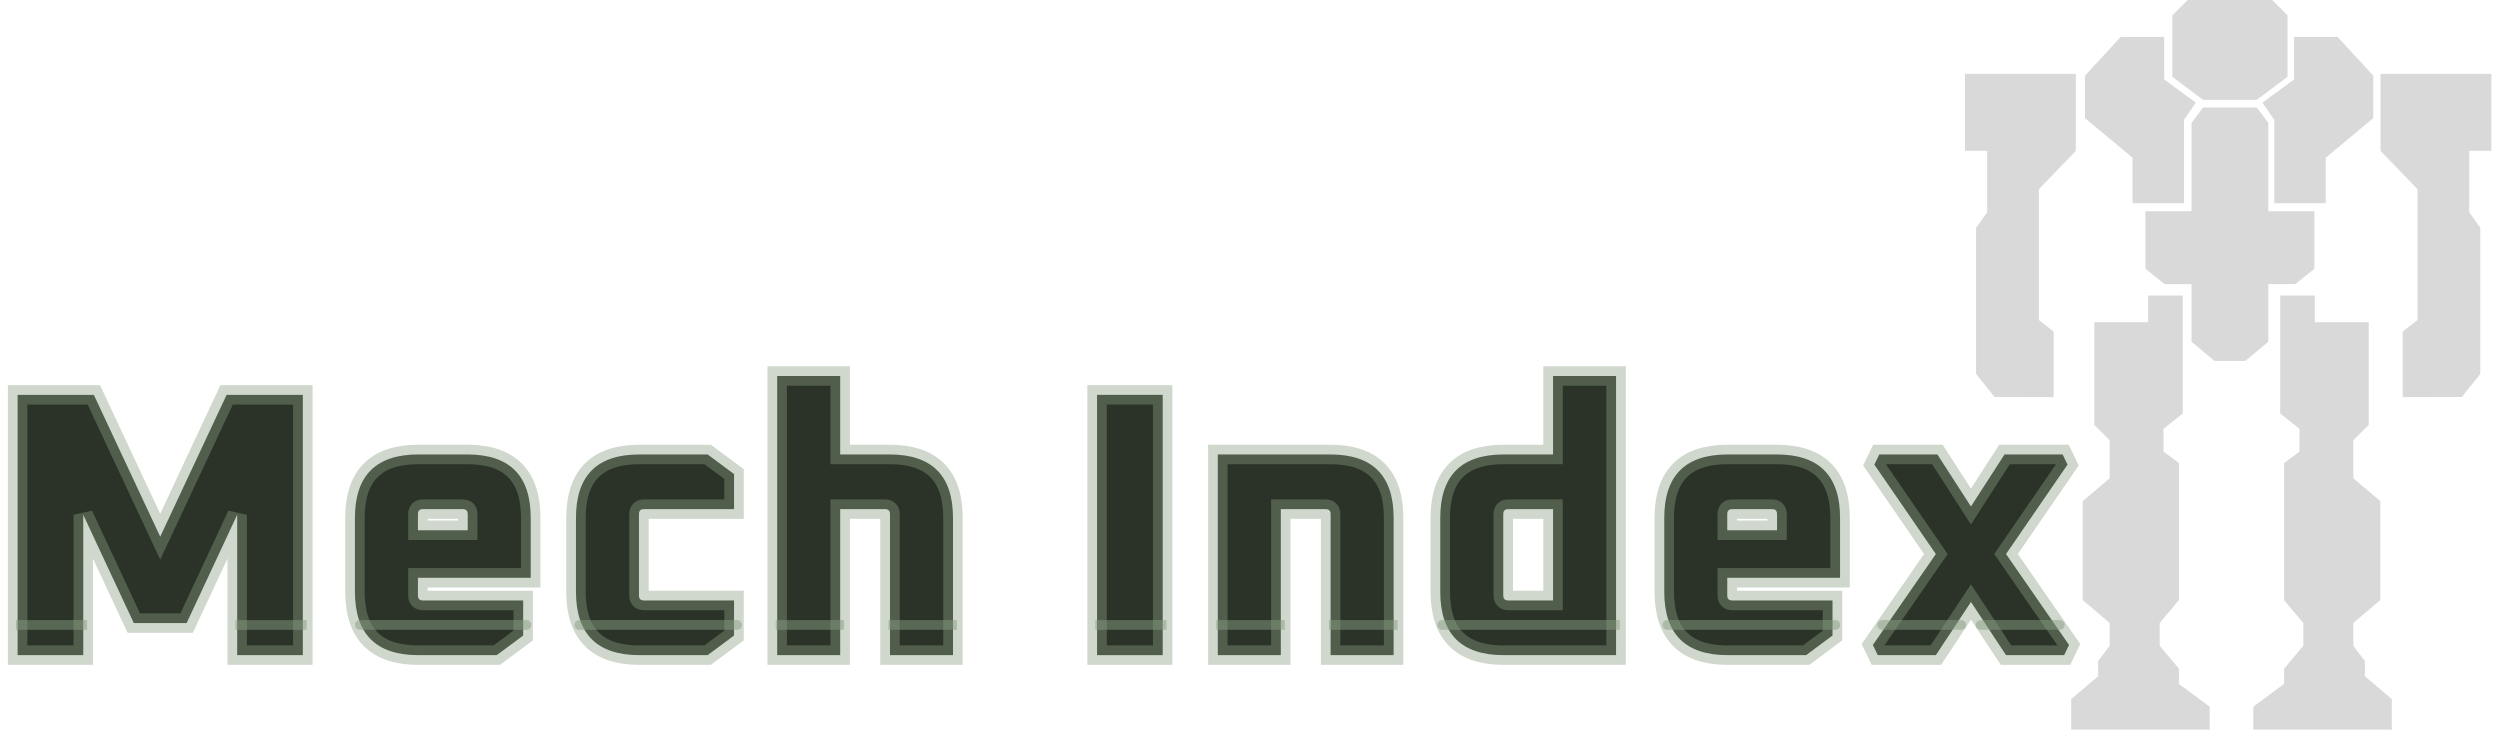
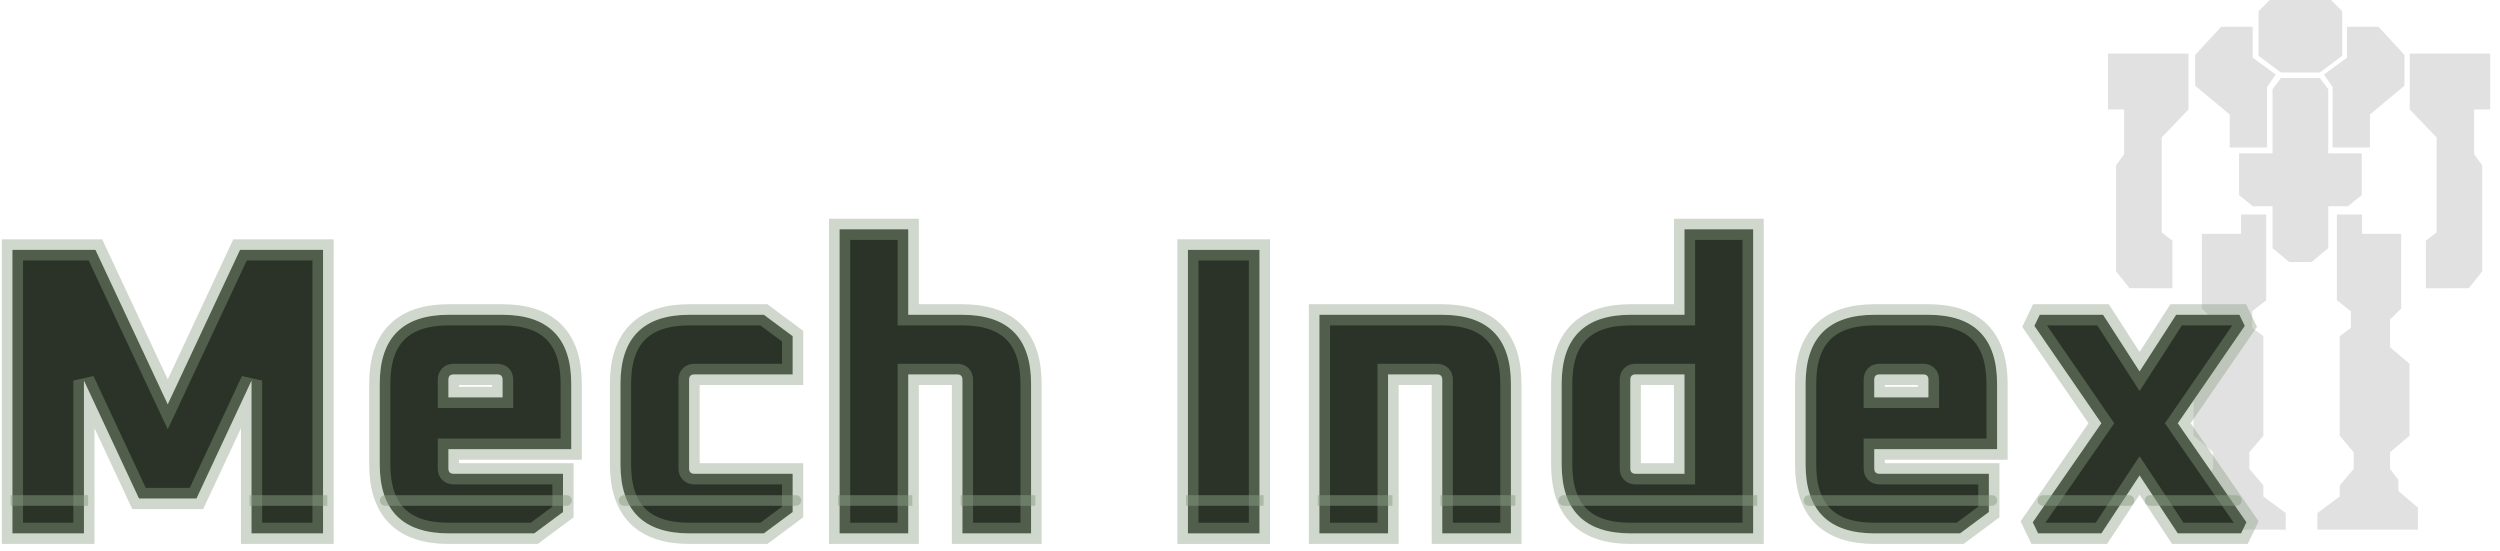
- <svg xmlns="http://www.w3.org/2000/svg" width="257" height="75" viewBox="0 0 257 75" fill="none">
-   <path fill-rule="evenodd" clip-rule="evenodd" d="M229.236 0H224.894L223.315 1.579V7.895L226.473 10.263H229.236H232L235.158 7.895V1.579L233.579 0H229.236Z" fill="#D9D9D9" />
-   <path fill-rule="evenodd" clip-rule="evenodd" d="M229.237 11.053H226.474L225.29 12.632V21.711H220.553V27.632L222.526 29.211H225.29V35.132L227.658 37.105H229.237H230.816L233.184 35.132V29.211H235.947L237.921 27.632V21.711H233.184L233.18 12.629L232 11.053H229.237Z" fill="#D9D9D9" />
-   <path d="M235.831 8.169L232.576 10.553L233.796 12.325V20.886H239.086V16.215L243.968 12.143V7.771L240.306 3.797H235.831V8.169Z" fill="#D9D9D9" />
-   <path d="M222.479 8.169L225.734 10.553L224.513 12.325V20.886H219.224V16.215L214.341 12.143V7.772L218.003 3.797H222.479V8.169Z" fill="#D9D9D9" />
-   <path d="M202 7.595H213.393V15.503L209.595 19.457V32.9L211.114 34.086V40.823L205.038 40.808L203.139 38.435V23.41L204.279 21.829V15.503H202V7.595Z" fill="#D9D9D9" />
-   <path d="M256.114 7.595H244.722V15.503L248.519 19.457V32.9L247 34.086V40.823L253.076 40.808L254.975 38.435V23.41L253.836 21.829V15.503H256.114V7.595Z" fill="#D9D9D9" />
-   <path d="M237.966 30.38H234.406V42.513L236.384 44.079V46.427L234.802 47.602V61.692L236.78 64.041V66.389L234.802 68.737V70.303L231.637 72.652V75H245.878V71.869L243.109 69.52V67.955L241.922 66.389V64.041L244.691 61.692V51.516L241.922 49.167V45.253L243.504 43.688V33.12H237.966L237.966 30.38Z" fill="#D9D9D9" />
-   <path d="M220.829 30.38H224.389V42.513L222.411 44.079V46.427L223.994 47.602V61.692L222.016 64.041V66.389L223.994 68.737V70.303L227.158 72.652V75H212.918V71.869L215.687 69.52V67.955L216.873 66.389V64.041L214.104 61.692V51.516L216.873 49.167V45.253L215.291 43.688V33.12H220.829L220.829 30.38Z" fill="#D9D9D9" />
-   <path d="M1.811 67.349V40.59H9.645L16.471 55.172L23.296 40.59H31.13V67.349H24.382V52.922L19.185 64.053H13.756L8.559 52.922V67.349H1.811Z" fill="#2B3328" />
-   <path d="M36.486 60.834V53.233C36.486 48.889 38.658 46.717 43.001 46.717H48.043C52.387 46.717 54.558 48.889 54.558 53.233V59.399H42.963V61.222C42.963 61.558 43.131 61.726 43.467 61.726H53.783V65.332L51.068 67.349H43.001C38.658 67.349 36.486 65.177 36.486 60.834ZM42.963 54.513H48.082V52.845C48.082 52.509 47.914 52.341 47.578 52.341H43.467C43.131 52.341 42.963 52.509 42.963 52.845V54.513Z" fill="#2B3328" />
-   <path d="M59.21 60.834V53.233C59.21 48.889 61.382 46.717 65.725 46.717H72.745L75.459 48.734V52.341H66.19C65.854 52.341 65.686 52.509 65.686 52.845V61.222C65.686 61.558 65.854 61.726 66.19 61.726H75.459V65.332L72.745 67.349H65.725C61.382 67.349 59.21 65.177 59.21 60.834Z" fill="#2B3328" />
-   <path d="M79.895 67.349V38.651H86.372V46.717H91.452C95.796 46.717 97.968 48.889 97.968 53.233V67.349H91.491V52.845C91.491 52.509 91.323 52.341 90.987 52.341H86.372V67.349H79.895Z" fill="#2B3328" />
-   <path d="M112.778 67.349V40.59H119.526V67.349H112.778Z" fill="#2B3328" />
-   <path d="M125.191 67.349V46.717H136.748C141.092 46.717 143.264 48.889 143.264 53.233V67.349H136.787V52.845C136.787 52.509 136.619 52.341 136.283 52.341H131.668V67.349H125.191Z" fill="#2B3328" />
-   <path d="M148.059 60.834V53.233C148.059 48.889 150.231 46.717 154.574 46.717H159.655V38.651H166.131V67.349H154.574C150.231 67.349 148.059 65.177 148.059 60.834ZM154.536 61.222C154.536 61.558 154.704 61.726 155.04 61.726H159.655V52.341H155.04C154.704 52.341 154.536 52.509 154.536 52.845V61.222Z" fill="#2B3328" />
-   <path d="M171.086 60.834V53.233C171.086 48.889 173.258 46.717 177.601 46.717H182.643C186.986 46.717 189.158 48.889 189.158 53.233V59.399H177.562V61.222C177.562 61.558 177.73 61.726 178.066 61.726H188.382V65.332L185.668 67.349H177.601C173.258 67.349 171.086 65.177 171.086 60.834ZM177.562 54.513H182.681V52.845C182.681 52.509 182.513 52.341 182.177 52.341H178.066C177.73 52.341 177.562 52.509 177.562 52.845V54.513Z" fill="#2B3328" />
-   <path d="M192.53 66.302L199.006 56.956L192.685 47.764L193.189 46.717H199.161L202.613 52.069L206.064 46.717H212.037L212.541 47.764L206.22 56.956L212.696 66.302L212.192 67.349H206.22L202.613 61.881L199.006 67.349H193.034L192.53 66.302Z" fill="#2B3328" />
-   <path d="M1.811 67.349V40.59H9.645L16.471 55.172L23.296 40.59H31.13V67.349H24.382V52.922L19.185 64.053H13.756L8.559 52.922V67.349H1.811Z" stroke="#899D82" stroke-opacity="0.4" stroke-width="2" />
-   <path d="M36.486 60.834V53.233C36.486 48.889 38.658 46.717 43.001 46.717H48.043C52.387 46.717 54.558 48.889 54.558 53.233V59.399H42.963V61.222C42.963 61.558 43.131 61.726 43.467 61.726H53.783V65.332L51.068 67.349H43.001C38.658 67.349 36.486 65.177 36.486 60.834ZM42.963 54.513H48.082V52.845C48.082 52.509 47.914 52.341 47.578 52.341H43.467C43.131 52.341 42.963 52.509 42.963 52.845V54.513Z" stroke="#899D82" stroke-opacity="0.4" stroke-width="2" />
-   <path d="M59.21 60.834V53.233C59.21 48.889 61.382 46.717 65.725 46.717H72.745L75.459 48.734V52.341H66.19C65.854 52.341 65.686 52.509 65.686 52.845V61.222C65.686 61.558 65.854 61.726 66.19 61.726H75.459V65.332L72.745 67.349H65.725C61.382 67.349 59.21 65.177 59.21 60.834Z" stroke="#899D82" stroke-opacity="0.4" stroke-width="2" />
-   <path d="M79.895 67.349V38.651H86.372V46.717H91.452C95.796 46.717 97.968 48.889 97.968 53.233V67.349H91.491V52.845C91.491 52.509 91.323 52.341 90.987 52.341H86.372V67.349H79.895Z" stroke="#899D82" stroke-opacity="0.4" stroke-width="2" />
-   <path d="M112.778 67.349V40.59H119.526V67.349H112.778Z" stroke="#899D82" stroke-opacity="0.4" stroke-width="2" />
-   <path d="M125.191 67.349V46.717H136.748C141.092 46.717 143.264 48.889 143.264 53.233V67.349H136.787V52.845C136.787 52.509 136.619 52.341 136.283 52.341H131.668V67.349H125.191Z" stroke="#899D82" stroke-opacity="0.4" stroke-width="2" />
-   <path d="M148.059 60.834V53.233C148.059 48.889 150.231 46.717 154.574 46.717H159.655V38.651H166.131V67.349H154.574C150.231 67.349 148.059 65.177 148.059 60.834ZM154.536 61.222C154.536 61.558 154.704 61.726 155.04 61.726H159.655V52.341H155.04C154.704 52.341 154.536 52.509 154.536 52.845V61.222Z" stroke="#899D82" stroke-opacity="0.4" stroke-width="2" />
-   <path d="M171.086 60.834V53.233C171.086 48.889 173.258 46.717 177.601 46.717H182.643C186.986 46.717 189.158 48.889 189.158 53.233V59.399H177.562V61.222C177.562 61.558 177.73 61.726 178.066 61.726H188.382V65.332L185.668 67.349H177.601C173.258 67.349 171.086 65.177 171.086 60.834ZM177.562 54.513H182.681V52.845C182.681 52.509 182.513 52.341 182.177 52.341H178.066C177.73 52.341 177.562 52.509 177.562 52.845V54.513Z" stroke="#899D82" stroke-opacity="0.4" stroke-width="2" />
-   <path d="M192.53 66.302L199.006 56.956L192.685 47.764L193.189 46.717H199.161L202.613 52.069L206.064 46.717H212.037L212.541 47.764L206.22 56.956L212.696 66.302L212.192 67.349H206.22L202.613 61.881L199.006 67.349H193.034L192.53 66.302Z" stroke="#899D82" stroke-opacity="0.4" stroke-width="2" />
-   <path d="M8.453 64.746L8.953 64.746L8.953 63.746L8.453 63.746L8.453 64.746ZM1.636 64.746L8.453 64.746L8.453 63.746L1.636 63.746L1.636 64.746Z" fill="#899D82" fill-opacity="0.5" />
-   <path d="M31.034 64.748L31.534 64.748L31.534 63.748L31.034 63.748L31.034 64.748ZM24.197 64.748L31.034 64.748L31.034 63.748L24.197 63.748L24.197 64.748Z" fill="#899D82" fill-opacity="0.5" />
-   <path d="M36.992 64.245H54.118" stroke="#899D82" stroke-opacity="0.5" stroke-linecap="round" />
-   <path d="M59.549 64.245L75.776 64.245" stroke="#899D82" stroke-opacity="0.5" stroke-linecap="round" />
-   <path d="M86.26 64.745L86.76 64.745L86.76 63.745L86.26 63.745L86.26 64.745ZM79.746 64.745L86.26 64.745L86.26 63.745L79.746 63.745L79.746 64.745Z" fill="#899D82" fill-opacity="0.5" />
-   <path d="M97.87 64.745L98.37 64.745L98.37 63.745L97.87 63.745L97.87 64.745ZM91.33 64.745L97.87 64.745L97.87 63.745L91.33 63.745L91.33 64.745Z" fill="#899D82" fill-opacity="0.5" />
-   <path d="M119.419 64.745L119.919 64.745L119.919 63.745L119.419 63.745L119.419 64.745ZM112.597 64.745L119.419 64.745L119.419 63.745L112.597 63.745L112.597 64.745Z" fill="#899D82" fill-opacity="0.5" />
-   <path d="M131.581 64.745L132.081 64.745L132.081 63.745L131.581 63.745L131.581 64.745ZM125.028 64.745L131.581 64.745L131.581 63.745L125.028 63.745L125.028 64.745Z" fill="#899D82" fill-opacity="0.5" />
-   <path d="M143.181 64.745L143.681 64.745L143.681 63.745L143.181 63.745L143.181 64.745ZM136.616 64.745L143.181 64.745L143.181 63.745L136.616 63.745L136.616 64.745Z" fill="#899D82" fill-opacity="0.5" />
-   <path d="M148.259 63.745C147.983 63.745 147.759 63.969 147.759 64.245C147.759 64.522 147.983 64.745 148.259 64.745L148.259 63.745ZM166.024 64.745L166.524 64.745L166.524 63.745L166.024 63.745L166.024 64.745ZM148.259 64.745L166.024 64.745L166.024 63.745L148.259 63.745L148.259 64.745Z" fill="#899D82" fill-opacity="0.5" />
-   <path d="M171.405 64.245L188.669 64.245" stroke="#899D82" stroke-opacity="0.5" stroke-linecap="round" />
-   <path d="M193.479 64.245L201.62 64.245" stroke="#899D82" stroke-opacity="0.5" stroke-linecap="round" />
-   <path d="M203.602 64.245H211.746" stroke="#899D82" stroke-opacity="0.5" stroke-linecap="round" />
+ <svg xmlns="http://www.w3.org/2000/svg" width="236" height="52" viewBox="0 0 236 52" fill="none">
+   <path fill-rule="evenodd" clip-rule="evenodd" d="M217.158 0H214.263L213.21 1.053V5.263L215.316 6.842H217.158H219L221.105 5.263V1.053L220.053 0H217.158Z" fill="#D9D9D9" fill-opacity="0.8" />
+   <path fill-rule="evenodd" clip-rule="evenodd" d="M217.158 7.368H215.316L214.526 8.421V14.474H211.368V18.421L212.684 19.474H214.526V23.421L216.105 24.737H217.158H218.21L219.789 23.421V19.474H221.631L222.947 18.421V14.474H219.789L219.786 8.42L219 7.368H217.158Z" fill="#D9D9D9" fill-opacity="0.8" />
+   <path d="M221.554 5.446L219.384 7.036L220.198 8.217V13.924H223.724V10.81L226.979 8.095V5.181L224.537 2.532H221.554V5.446Z" fill="#D9D9D9" fill-opacity="0.8" />
+   <path d="M212.653 5.446L214.823 7.036L214.009 8.217V13.924H210.483V10.81L207.228 8.095V5.181L209.669 2.532H212.653V5.446Z" fill="#D9D9D9" fill-opacity="0.8" />
+   <path d="M199 5.063H206.595V10.335L204.064 12.971V21.933L205.076 22.724V27.215L201.026 27.205L199.76 25.623V15.607L200.519 14.553V10.335H199V5.063Z" fill="#D9D9D9" fill-opacity="0.8" />
+   <path d="M235.076 5.063H227.481V10.335L230.013 12.971V21.933L229 22.724V27.215L233.051 27.205L234.316 25.623V15.607L233.557 14.553V10.335H235.076V5.063Z" fill="#D9D9D9" fill-opacity="0.8" />
+   <path d="M222.978 20.253H220.604V28.342L221.923 29.386V30.952L220.868 31.734V41.128L222.187 42.694V44.259L220.868 45.825V46.869L218.758 48.434V50H228.252V47.913L226.406 46.347V45.303L225.615 44.259V42.694L227.461 41.128V34.344L225.615 32.778V30.169L226.67 29.125V22.08H222.978L222.978 20.253Z" fill="#D9D9D9" fill-opacity="0.8" />
+   <path d="M211.553 20.253H213.926V28.342L212.607 29.386V30.952L213.662 31.734V41.128L212.344 42.694V44.259L213.662 45.825V46.869L215.772 48.434V50H206.278V47.913L208.124 46.347V45.303L208.915 44.259V42.694L207.069 41.128V34.344L208.915 32.778V30.169L207.861 29.125V22.08H211.553L211.553 20.253Z" fill="#D9D9D9" fill-opacity="0.8" />
+   <path d="M1.175 50.349V23.59H9.009L15.835 38.172L22.66 23.59H30.494V50.349H23.746V35.922L18.549 47.053H13.12L7.923 35.922V50.349H1.175Z" fill="#2B3328" />
+   <path d="M35.85 43.834V36.233C35.85 31.889 38.022 29.717 42.366 29.717H47.407C51.751 29.717 53.923 31.889 53.923 36.233V42.399H42.327V44.222C42.327 44.558 42.495 44.726 42.831 44.726H53.147V48.333L50.432 50.349H42.366C38.022 50.349 35.85 48.177 35.85 43.834ZM42.327 37.513H47.446V35.845C47.446 35.509 47.278 35.341 46.942 35.341H42.831C42.495 35.341 42.327 35.509 42.327 35.845V37.513Z" fill="#2B3328" />
+   <path d="M58.574 43.834V36.233C58.574 31.889 60.746 29.717 65.089 29.717H72.109L74.823 31.734V35.341H65.555C65.219 35.341 65.05 35.509 65.05 35.845V44.222C65.05 44.558 65.219 44.726 65.555 44.726H74.823V48.333L72.109 50.349H65.089C60.746 50.349 58.574 48.177 58.574 43.834Z" fill="#2B3328" />
+   <path d="M79.26 50.349V21.651H85.736V29.717H90.817C95.16 29.717 97.332 31.889 97.332 36.233V50.349H90.856V35.845C90.856 35.509 90.687 35.341 90.351 35.341H85.736V50.349H79.26Z" fill="#2B3328" />
+   <path d="M112.142 50.349V23.59H118.89V50.349H112.142Z" fill="#2B3328" />
+   <path d="M124.556 50.349V29.717H136.112C140.456 29.717 142.628 31.889 142.628 36.233V50.349H136.151V35.845C136.151 35.509 135.983 35.341 135.647 35.341H131.032V50.349H124.556Z" fill="#2B3328" />
+   <path d="M147.423 43.834V36.233C147.423 31.889 149.595 29.717 153.939 29.717H159.019V21.651H165.496V50.349H153.939C149.595 50.349 147.423 48.177 147.423 43.834ZM153.9 44.222C153.9 44.558 154.068 44.726 154.404 44.726H159.019V35.341H154.404C154.068 35.341 153.9 35.509 153.9 35.845V44.222Z" fill="#2B3328" />
+   <path d="M170.45 43.834V36.233C170.45 31.889 172.622 29.717 176.965 29.717H182.007C186.35 29.717 188.522 31.889 188.522 36.233V42.399H176.927V44.222C176.927 44.558 177.095 44.726 177.431 44.726H187.747V48.333L185.032 50.349H176.965C172.622 50.349 170.45 48.177 170.45 43.834ZM176.927 37.513H182.046V35.845C182.046 35.509 181.878 35.341 181.542 35.341H177.431C177.095 35.341 176.927 35.509 176.927 35.845V37.513Z" fill="#2B3328" />
+   <path d="M191.894 49.302L198.37 39.956L192.049 30.764L192.553 29.717H198.526L201.977 35.069L205.429 29.717H211.401L211.905 30.764L205.584 39.956L212.06 49.302L211.556 50.349H205.584L201.977 44.881L198.37 50.349H192.398L191.894 49.302Z" fill="#2B3328" />
+   <path d="M1.175 50.349V23.59H9.009L15.835 38.172L22.66 23.59H30.494V50.349H23.746V35.922L18.549 47.053H13.12L7.923 35.922V50.349H1.175Z" stroke="#899D82" stroke-opacity="0.4" stroke-width="2" />
+   <path d="M35.85 43.834V36.233C35.85 31.889 38.022 29.717 42.366 29.717H47.407C51.751 29.717 53.923 31.889 53.923 36.233V42.399H42.327V44.222C42.327 44.558 42.495 44.726 42.831 44.726H53.147V48.333L50.432 50.349H42.366C38.022 50.349 35.85 48.177 35.85 43.834ZM42.327 37.513H47.446V35.845C47.446 35.509 47.278 35.341 46.942 35.341H42.831C42.495 35.341 42.327 35.509 42.327 35.845V37.513Z" stroke="#899D82" stroke-opacity="0.4" stroke-width="2" />
+   <path d="M58.574 43.834V36.233C58.574 31.889 60.746 29.717 65.089 29.717H72.109L74.823 31.734V35.341H65.555C65.219 35.341 65.05 35.509 65.05 35.845V44.222C65.05 44.558 65.219 44.726 65.555 44.726H74.823V48.333L72.109 50.349H65.089C60.746 50.349 58.574 48.177 58.574 43.834Z" stroke="#899D82" stroke-opacity="0.4" stroke-width="2" />
+   <path d="M79.26 50.349V21.651H85.736V29.717H90.817C95.16 29.717 97.332 31.889 97.332 36.233V50.349H90.856V35.845C90.856 35.509 90.687 35.341 90.351 35.341H85.736V50.349H79.26Z" stroke="#899D82" stroke-opacity="0.4" stroke-width="2" />
+   <path d="M112.142 50.349V23.59H118.89V50.349H112.142Z" stroke="#899D82" stroke-opacity="0.4" stroke-width="2" />
+   <path d="M124.556 50.349V29.717H136.112C140.456 29.717 142.628 31.889 142.628 36.233V50.349H136.151V35.845C136.151 35.509 135.983 35.341 135.647 35.341H131.032V50.349H124.556Z" stroke="#899D82" stroke-opacity="0.4" stroke-width="2" />
+   <path d="M147.423 43.834V36.233C147.423 31.889 149.595 29.717 153.939 29.717H159.019V21.651H165.496V50.349H153.939C149.595 50.349 147.423 48.177 147.423 43.834ZM153.9 44.222C153.9 44.558 154.068 44.726 154.404 44.726H159.019V35.341H154.404C154.068 35.341 153.9 35.509 153.9 35.845V44.222Z" stroke="#899D82" stroke-opacity="0.4" stroke-width="2" />
+   <path d="M170.45 43.834V36.233C170.45 31.889 172.622 29.717 176.965 29.717H182.007C186.35 29.717 188.522 31.889 188.522 36.233V42.399H176.927V44.222C176.927 44.558 177.095 44.726 177.431 44.726H187.747V48.333L185.032 50.349H176.965C172.622 50.349 170.45 48.177 170.45 43.834ZM176.927 37.513H182.046V35.845C182.046 35.509 181.878 35.341 181.542 35.341H177.431C177.095 35.341 176.927 35.509 176.927 35.845V37.513Z" stroke="#899D82" stroke-opacity="0.4" stroke-width="2" />
+   <path d="M191.894 49.302L198.37 39.956L192.049 30.764L192.553 29.717H198.526L201.977 35.069L205.429 29.717H211.401L211.905 30.764L205.584 39.956L212.06 49.302L211.556 50.349H205.584L201.977 44.881L198.37 50.349H192.398L191.894 49.302Z" stroke="#899D82" stroke-opacity="0.4" stroke-width="2" />
+   <path d="M7.817 47.746L8.317 47.746L8.317 46.746L7.817 46.746L7.817 47.746ZM1 47.746L7.817 47.746L7.817 46.746L1 46.746L1 47.746Z" fill="#899D82" fill-opacity="0.5" />
+   <path d="M30.398 47.748L30.898 47.748L30.898 46.748L30.398 46.748L30.398 47.748ZM23.561 47.748L30.398 47.748L30.398 46.748L23.561 46.748L23.561 47.748Z" fill="#899D82" fill-opacity="0.5" />
+   <path d="M36.356 47.245H53.482" stroke="#899D82" stroke-opacity="0.5" stroke-linecap="round" />
+   <path d="M58.914 47.245L75.14 47.245" stroke="#899D82" stroke-opacity="0.5" stroke-linecap="round" />
+   <path d="M85.624 47.745L86.124 47.745L86.124 46.745L85.624 46.745L85.624 47.745ZM79.11 47.745L85.624 47.745L85.624 46.745L79.11 46.745L79.11 47.745Z" fill="#899D82" fill-opacity="0.5" />
+   <path d="M97.234 47.745L97.734 47.745L97.734 46.745L97.234 46.745L97.234 47.745ZM90.694 47.745L97.234 47.745L97.234 46.745L90.694 46.745L90.694 47.745Z" fill="#899D82" fill-opacity="0.5" />
+   <path d="M118.783 47.745L119.283 47.745L119.283 46.745L118.783 46.745L118.783 47.745ZM111.961 47.745L118.783 47.745L118.783 46.745L111.961 46.745L111.961 47.745Z" fill="#899D82" fill-opacity="0.5" />
+   <path d="M130.945 47.745L131.445 47.745L131.445 46.745L130.945 46.745L130.945 47.745ZM124.393 47.745L130.945 47.745L130.945 46.745L124.393 46.745L124.393 47.745Z" fill="#899D82" fill-opacity="0.5" />
+   <path d="M142.546 47.745L143.046 47.745L143.046 46.745L142.546 46.745L142.546 47.745ZM135.98 47.745L142.546 47.745L142.546 46.745L135.98 46.745L135.98 47.745Z" fill="#899D82" fill-opacity="0.5" />
+   <path d="M147.623 46.745C147.347 46.745 147.123 46.969 147.123 47.245C147.123 47.522 147.347 47.745 147.623 47.745L147.623 46.745ZM165.388 47.745L165.888 47.745L165.888 46.745L165.388 46.745L165.388 47.745ZM147.623 47.745L165.388 47.745L165.388 46.745L147.623 46.745L147.623 47.745Z" fill="#899D82" fill-opacity="0.5" />
+   <path d="M170.769 47.245L188.034 47.245" stroke="#899D82" stroke-opacity="0.5" stroke-linecap="round" />
+   <path d="M192.843 47.245L200.984 47.245" stroke="#899D82" stroke-opacity="0.5" stroke-linecap="round" />
+   <path d="M202.966 47.245H211.11" stroke="#899D82" stroke-opacity="0.5" stroke-linecap="round" />
</svg>
